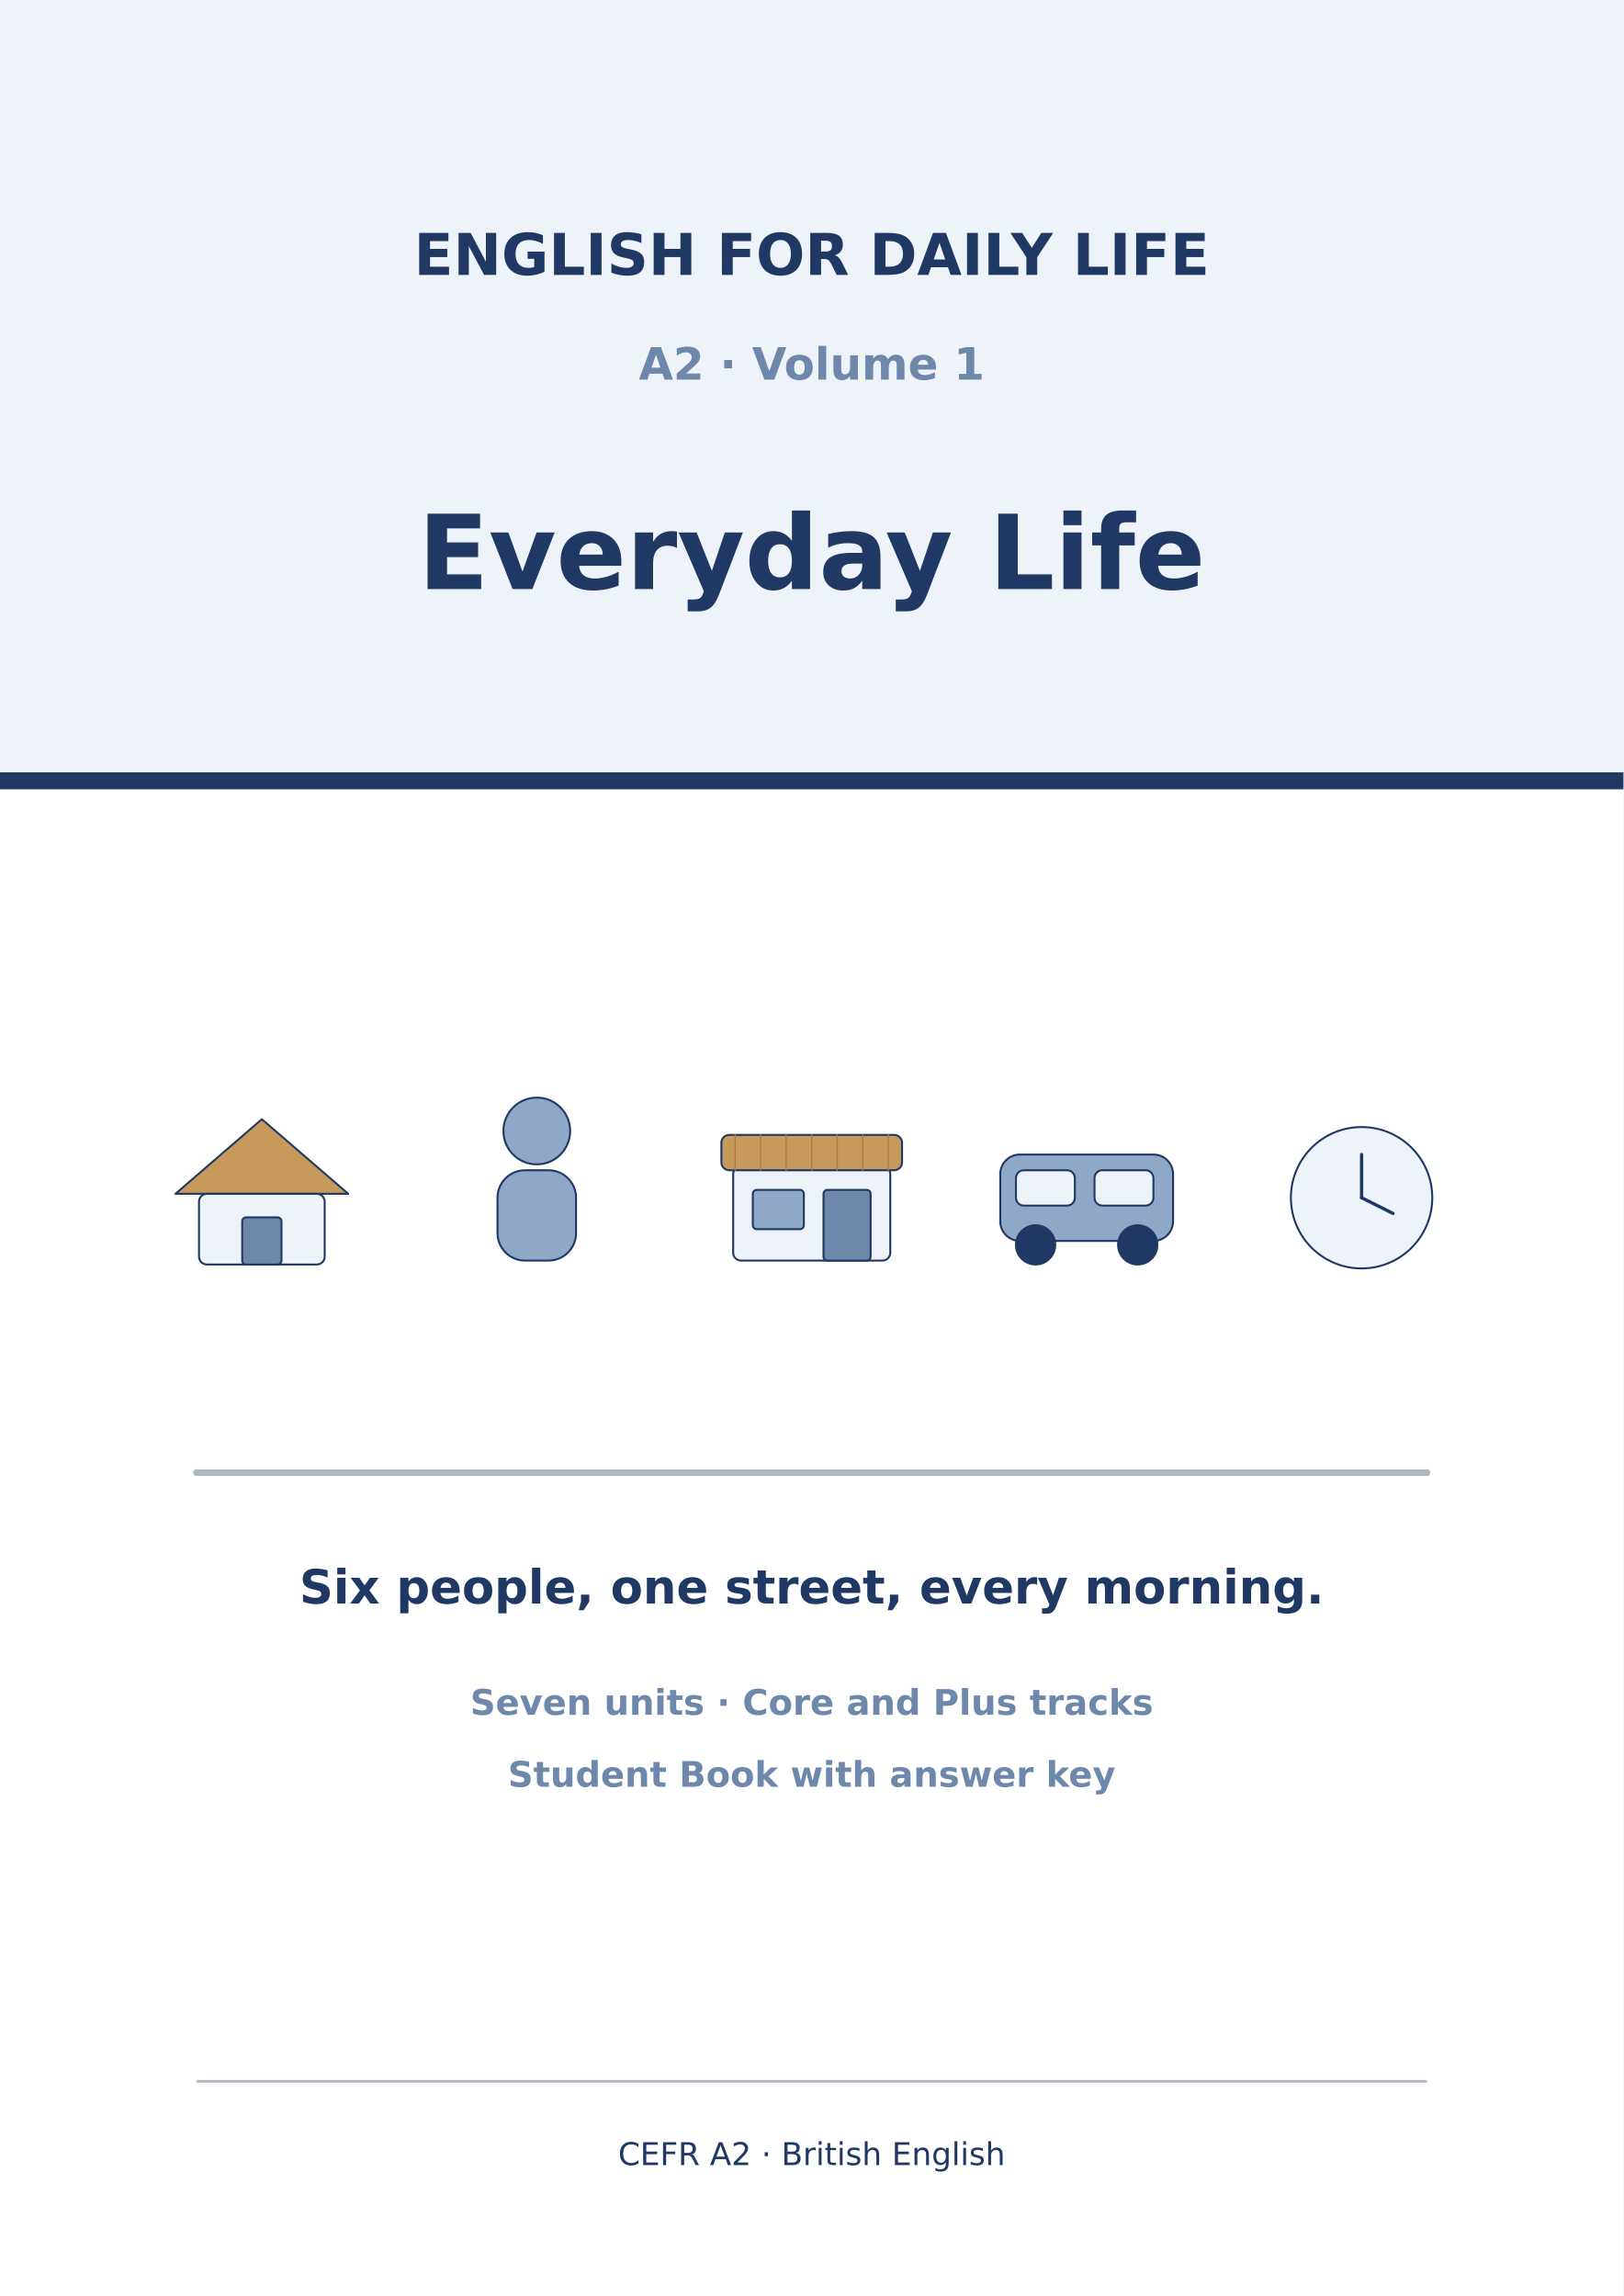
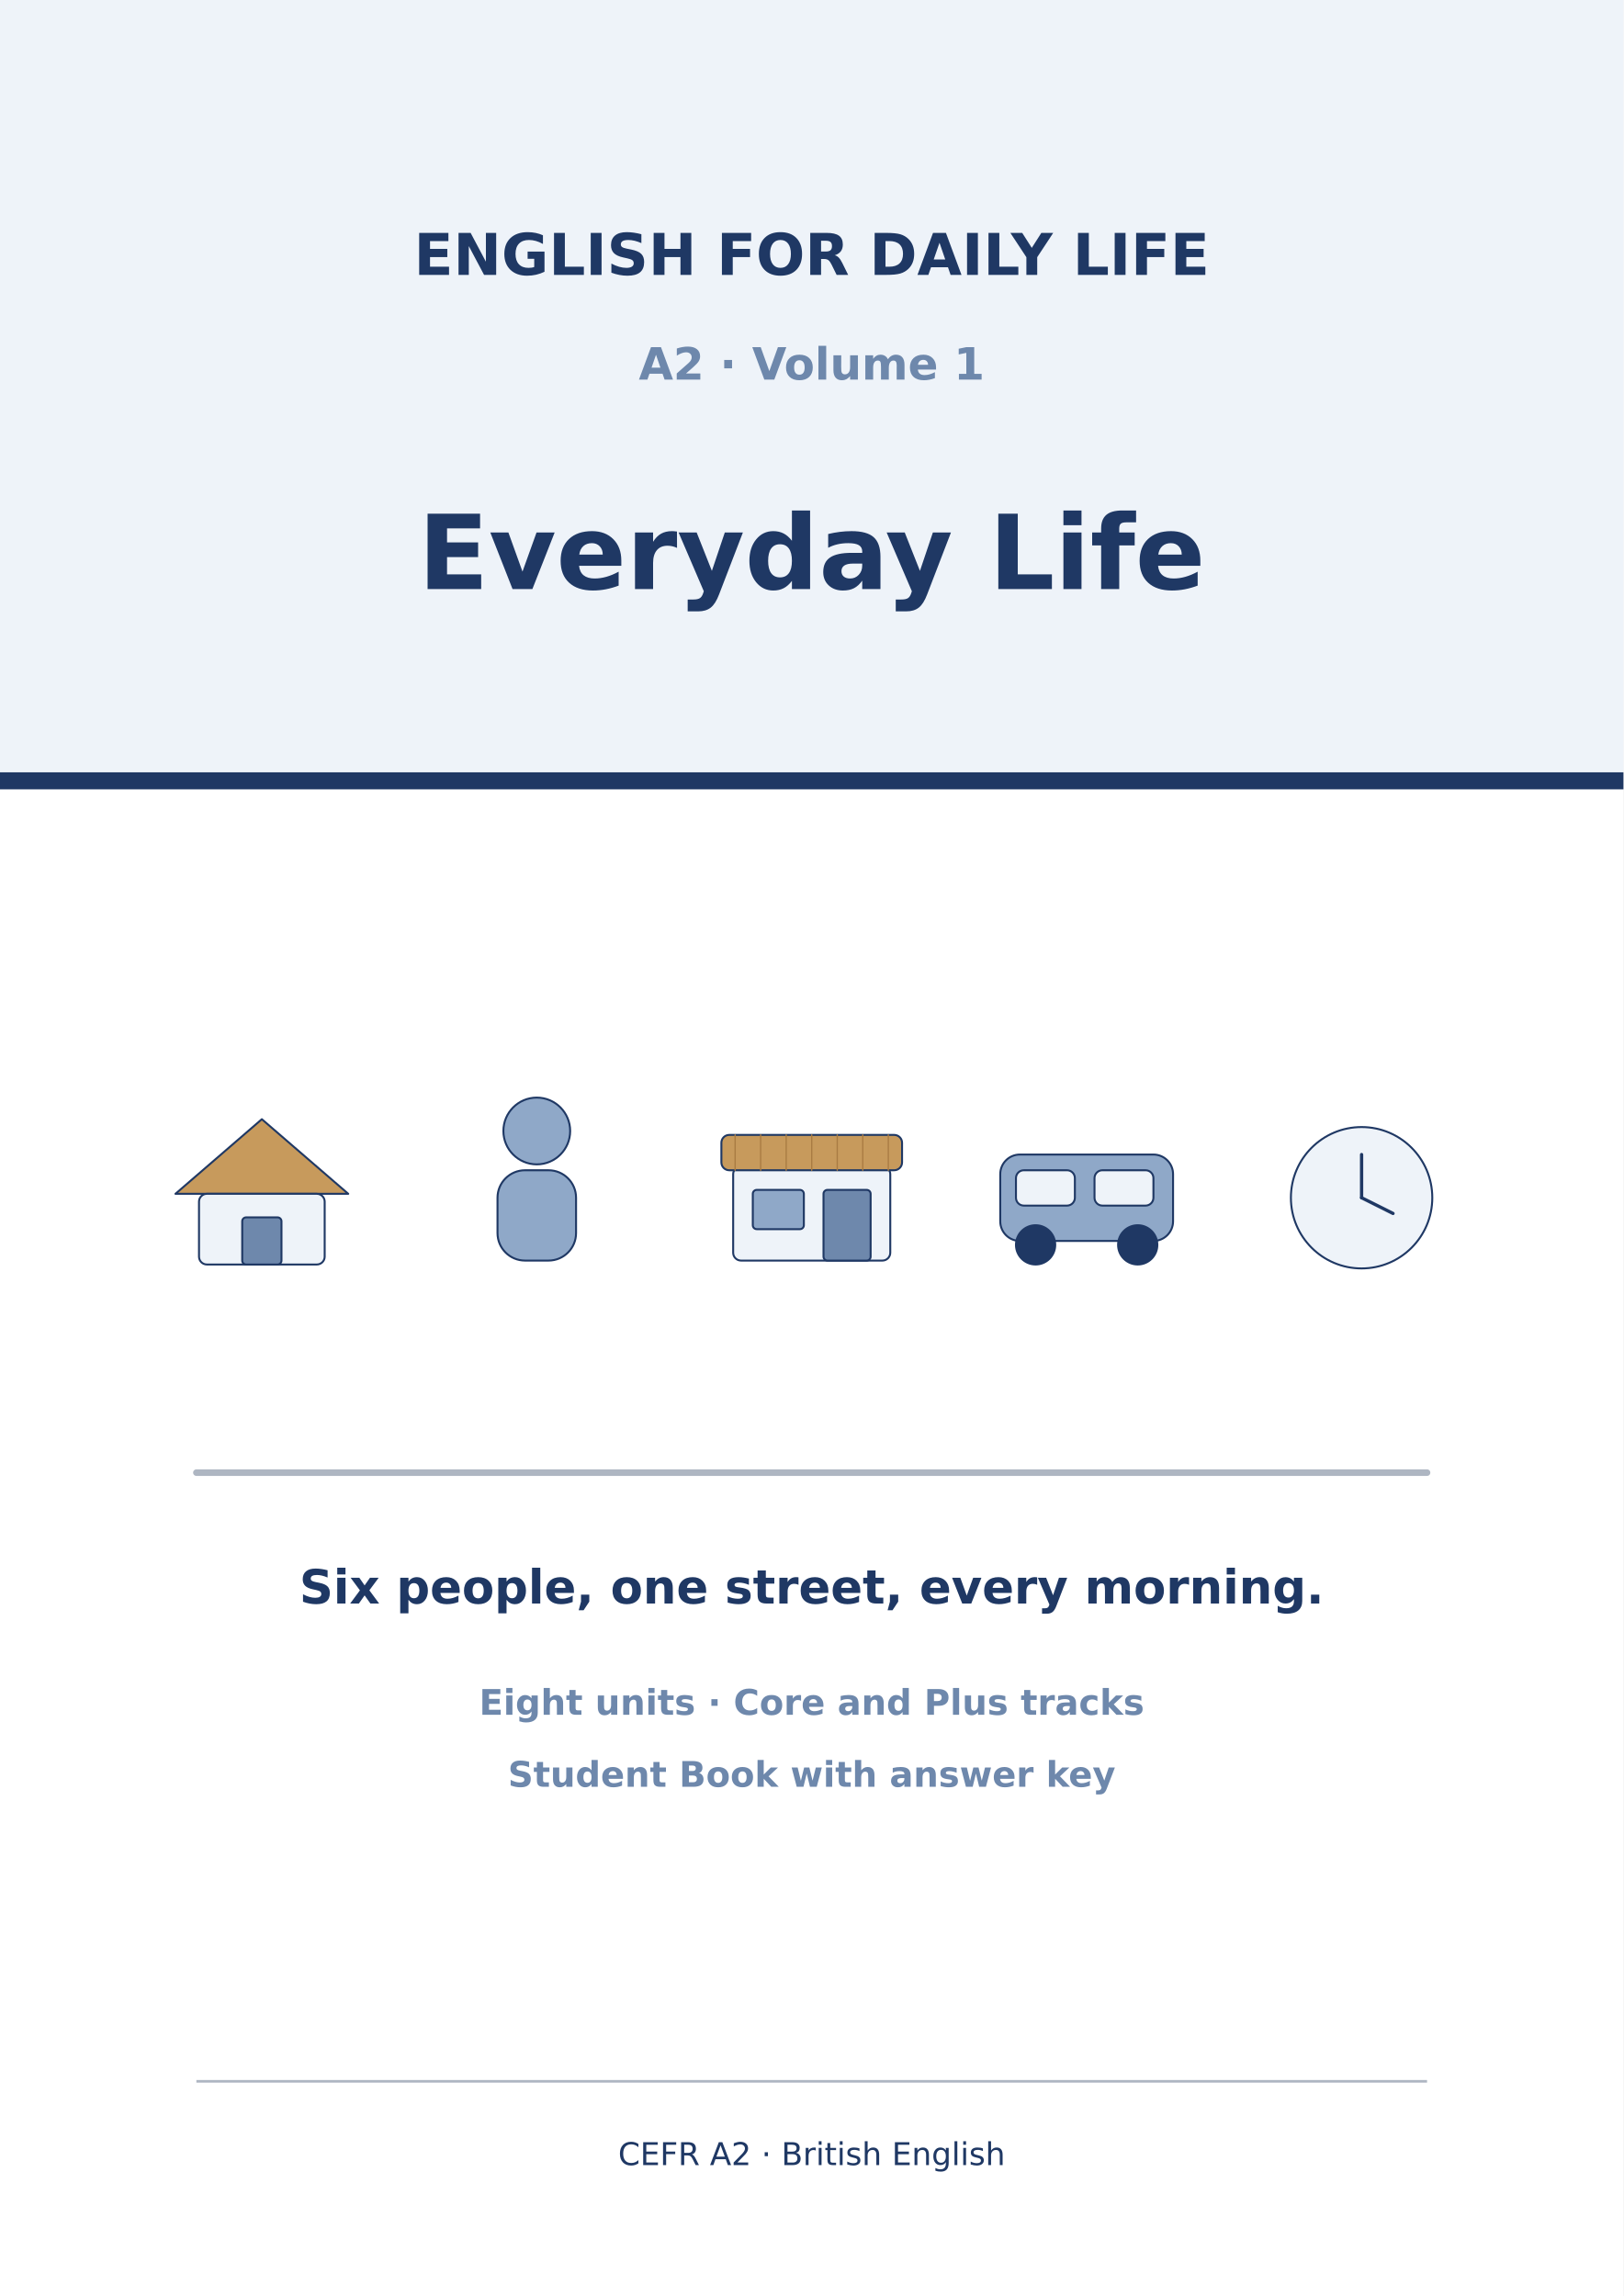
<svg xmlns="http://www.w3.org/2000/svg" width="2480" height="3508" viewBox="0 0 2480 3508">
  <rect width="2480" height="3508" fill="#FFFFFF" />
  <rect x="0.0" y="0.0" width="2480.0" height="1180.0" rx="0" fill="#EEF3F9" stroke="#EEF3F9" stroke-width="0" />
  <rect x="0.0" y="1180.0" width="2480.0" height="26.0" rx="0" fill="#1F3864" stroke="#1F3864" stroke-width="0" />
  <text x="1240.0" y="420.0" font-family="DejaVu Sans" font-size="88" font-weight="bold" fill="#1F3864" text-anchor="middle">ENGLISH FOR DAILY LIFE</text>
  <text x="1240.0" y="580.0" font-family="DejaVu Sans" font-size="68" font-weight="bold" fill="#6E88AC" text-anchor="middle">A2 · Volume 1</text>
  <text x="1240.0" y="900.0" font-family="DejaVu Sans" font-size="158" font-weight="bold" fill="#1F3864" text-anchor="middle">Everyday Life</text>
  <path d="M 268.0 1824.0 L 400.0 1710.0 L 532.0 1824.0 Z" fill="#C79A5C" stroke="#1F3864" stroke-width="3" stroke-linecap="round" stroke-linejoin="round" />
  <rect x="304.0" y="1824.0" width="192.0" height="108.0" rx="12.0" fill="#EEF3F9" stroke="#1F3864" stroke-width="3" />
  <rect x="370.0" y="1860.0" width="60.0" height="72.0" rx="6.0" fill="#6E88AC" stroke="#1F3864" stroke-width="3" />
  <circle cx="820.0" cy="1728.0" r="51.0" fill="#8FA8C8" stroke="#1F3864" stroke-width="3" />
  <rect x="760.0" y="1788.0" width="120.0" height="138.0" rx="42.0" fill="#8FA8C8" stroke="#1F3864" stroke-width="3" />
  <rect x="1120.0" y="1782.0" width="240.0" height="144.0" rx="12.0" fill="#EEF3F9" stroke="#1F3864" stroke-width="3" />
  <rect x="1102.0" y="1734.0" width="276.0" height="54.0" rx="12.0" fill="#C79A5C" stroke="#1F3864" stroke-width="3" />
  <line x1="1123.0" y1="1734.0" x2="1123.0" y2="1788.0" stroke="#A97C43" stroke-width="2" stroke-linecap="round" />
  <line x1="1162.0" y1="1734.0" x2="1162.0" y2="1788.0" stroke="#A97C43" stroke-width="2" stroke-linecap="round" />
  <line x1="1201.0" y1="1734.0" x2="1201.0" y2="1788.0" stroke="#A97C43" stroke-width="2" stroke-linecap="round" />
  <line x1="1240.0" y1="1734.0" x2="1240.0" y2="1788.0" stroke="#A97C43" stroke-width="2" stroke-linecap="round" />
  <line x1="1279.0" y1="1734.0" x2="1279.0" y2="1788.0" stroke="#A97C43" stroke-width="2" stroke-linecap="round" />
  <line x1="1318.0" y1="1734.0" x2="1318.0" y2="1788.0" stroke="#A97C43" stroke-width="2" stroke-linecap="round" />
  <line x1="1357.0" y1="1734.0" x2="1357.0" y2="1788.0" stroke="#A97C43" stroke-width="2" stroke-linecap="round" />
  <rect x="1150.0" y="1818.0" width="78.0" height="60.0" rx="6.0" fill="#8FA8C8" stroke="#1F3864" stroke-width="3" />
  <rect x="1258.0" y="1818.0" width="72.0" height="108.0" rx="6.0" fill="#6E88AC" stroke="#1F3864" stroke-width="3" />
  <rect x="1528.0" y="1764.0" width="264.0" height="132.0" rx="30.0" fill="#8FA8C8" stroke="#1F3864" stroke-width="3" />
  <rect x="1552.0" y="1788.0" width="90.0" height="54.0" rx="12.0" fill="#EEF3F9" stroke="#1F3864" stroke-width="3" />
  <rect x="1672.0" y="1788.0" width="90.0" height="54.0" rx="12.0" fill="#EEF3F9" stroke="#1F3864" stroke-width="3" />
  <circle cx="1582.0" cy="1902.0" r="30.0" fill="#1F3864" stroke="#1F3864" stroke-width="3" />
  <circle cx="1738.0" cy="1902.0" r="30.0" fill="#1F3864" stroke="#1F3864" stroke-width="3" />
  <circle cx="2080.0" cy="1830.0" r="108.0" fill="#EEF3F9" stroke="#1F3864" stroke-width="3" />
  <line x1="2080.0" y1="1830.0" x2="2080.0" y2="1764.0" stroke="#1F3864" stroke-width="5" stroke-linecap="round" />
  <line x1="2080.0" y1="1830.0" x2="2128.0" y2="1854.0" stroke="#1F3864" stroke-width="5" stroke-linecap="round" />
  <line x1="300.0" y1="2250.0" x2="2180.0" y2="2250.0" stroke="#AEB6C2" stroke-width="10" stroke-linecap="round" />
  <text x="1240.0" y="2450.0" font-family="DejaVu Sans" font-size="72" font-weight="bold" fill="#1F3864" text-anchor="middle">Six people, one street, every morning.</text>
-   <text x="1240.0" y="2620.0" font-family="DejaVu Sans" font-size="54" font-weight="bold" fill="#6E88AC" text-anchor="middle">Seven units · Core and Plus tracks</text>
+   <text x="1240.0" y="2620.0" font-family="DejaVu Sans" font-size="54" font-weight="bold" fill="#6E88AC" text-anchor="middle">Eight units · Core and Plus tracks</text>
  <text x="1240.0" y="2730.0" font-family="DejaVu Sans" font-size="54" font-weight="bold" fill="#6E88AC" text-anchor="middle">Student Book with answer key</text>
  <rect x="300.0" y="3178.0" width="1880.0" height="4.0" rx="0" fill="#AEB6C2" stroke="#AEB6C2" stroke-width="0" />
  <text x="1240.0" y="3308.0" font-family="DejaVu Sans" font-size="48" font-weight="normal" fill="#1F3864" text-anchor="middle">CEFR A2 · British English</text>
</svg>
